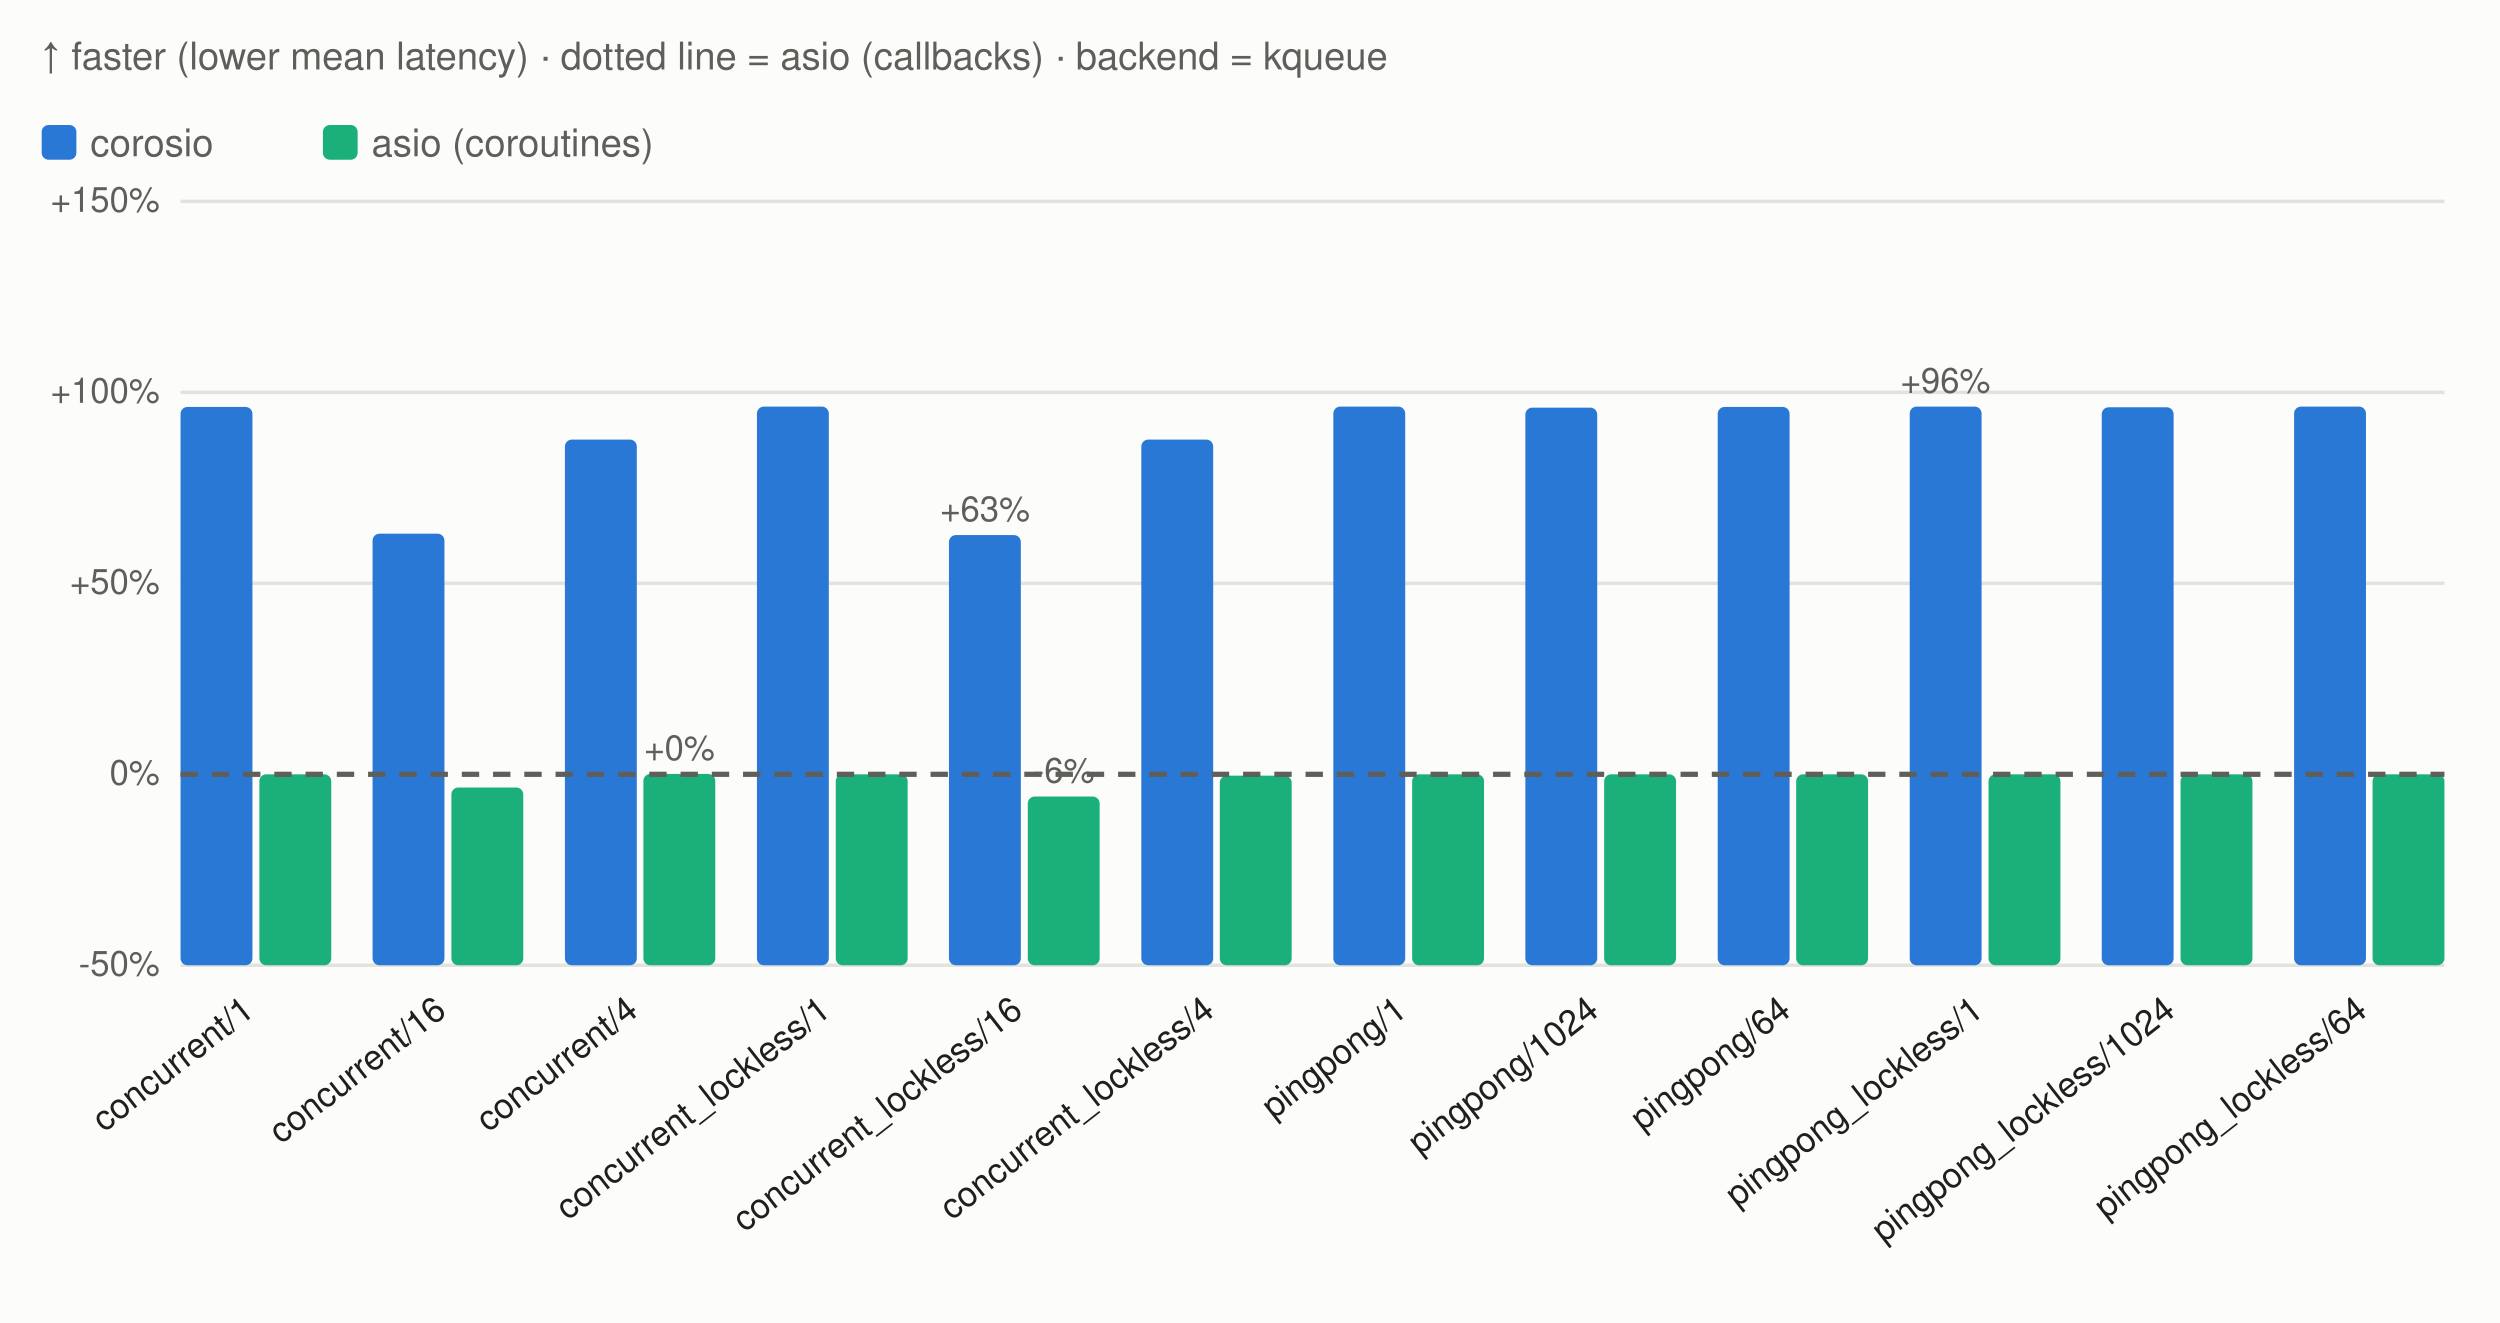
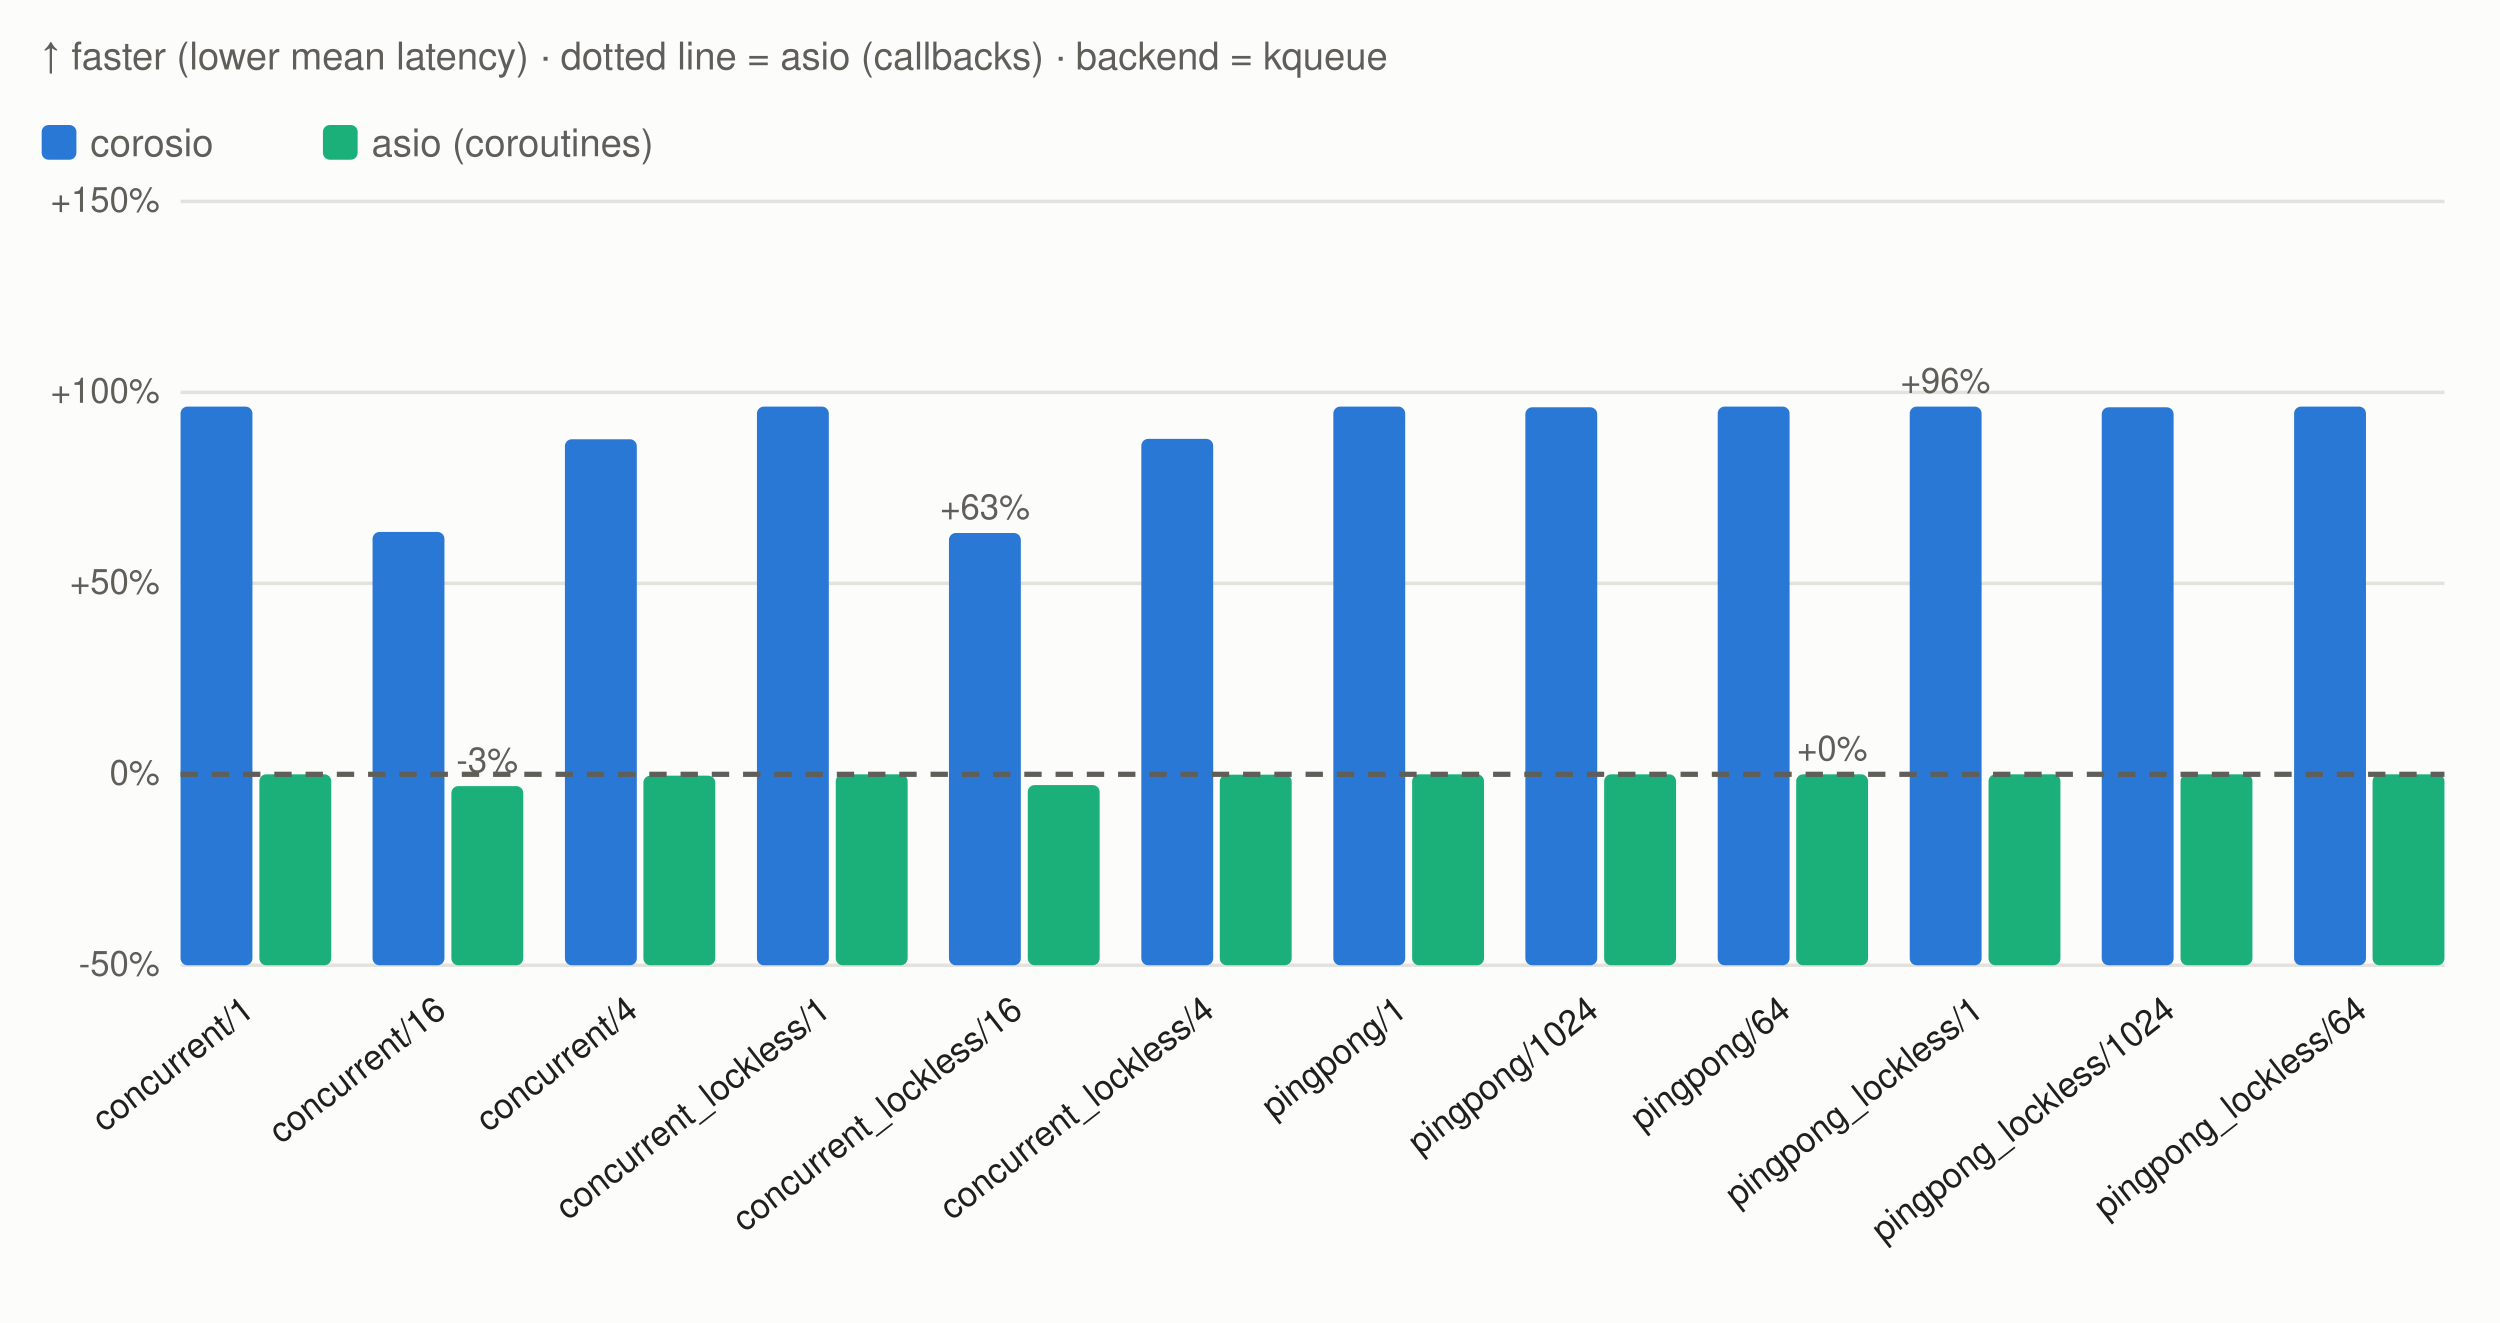
<svg xmlns="http://www.w3.org/2000/svg" class="bch-chart" width="720" height="381" viewBox="0 0 720 381">
  <style>.bch-chart{width:100%;height:auto;overflow:visible}.imageblock.bch-block{align-items:stretch}.imageblock.bch-block .content{width:100%}.bch-seg-label{fill:#ffffff;font-weight:700}html.dark .bch-exact&gt;summary.title,html.dark .bch-exact summary.title{color:var(--text-main-text-primary,#ffffff)}.boostlook .doc .openblock.bch-card{border:1px solid var(--border-border-secondary,#e3e2dc);border-radius:10px;padding:14px 14px 4px;margin-top:1.4rem;margin-bottom:1.4rem}.boostlook .doc .bch-card .imageblock.bch-block{margin-top:0;margin-bottom:0.25rem}.boostlook .doc .bch-card details.bch-exact{margin-top:0;margin-bottom:0.5rem;margin-left:0}.boostlook .doc .bch-card details.bch-exact&gt;summary{margin-left:2rem}.boostlook .doc .bch-card table.stretch,.boostlook #content .bch-card table.stretch{width:100%;margin-left:0;font-size:0.88em}.boostlook .doc .bch-card table.stretch td,.boostlook .doc .bch-card table.stretch th{padding:0.3rem 0.55rem}@media (prefers-color-scheme: dark) {.bch-surface{fill:#1a1a19}.bch-ink{fill:#ffffff}.bch-ink2{fill:#c3c2b7}.bch-grid{stroke:#3a3a38}.bch-zero{stroke:#c3c2b7}.bch-s-native{fill:#3987e5}.bch-s-uring{fill:#d95926}.bch-s-cb{fill:#199e70}.bch-div-pos{fill:#3987e5}.bch-div-neg{fill:#e66767}.bch-div-mid{fill:#383835}}html:not(.dark) .bch-surface{fill:transparent}html:not(.dark) .bch-ink{fill:#1f1f1e}html:not(.dark) .bch-ink2{fill:#5f5e58}html:not(.dark) .bch-grid{stroke:#e3e2dc}html:not(.dark) .bch-zero{stroke:#5f5e58}html:not(.dark) .bch-s-native{fill:#2a78d6}html:not(.dark) .bch-s-uring{fill:#eb6834}html:not(.dark) .bch-s-cb{fill:#1baf7a}html:not(.dark) .bch-div-pos{fill:#2a78d6}html:not(.dark) .bch-div-neg{fill:#e34948}html:not(.dark) .bch-div-mid{fill:#f0efec}html.dark .bch-surface{fill:transparent}html.dark .bch-ink{fill:#ffffff}html.dark .bch-ink2{fill:#c3c2b7}html.dark .bch-grid{stroke:#3a3a38}html.dark .bch-zero{stroke:#c3c2b7}html.dark .bch-s-native{fill:#3987e5}html.dark .bch-s-uring{fill:#d95926}html.dark .bch-s-cb{fill:#199e70}html.dark .bch-div-pos{fill:#3987e5}html.dark .bch-div-neg{fill:#e66767}html.dark .bch-div-mid{fill:#383835}</style>
  <rect width="720" height="381" class="bch-surface" fill="#fcfcfb" />
  <text x="12" y="20" font-family="-apple-system,Segoe UI,Helvetica,Arial,sans-serif" font-size="11" class="bch-ink2" fill="#5f5e58">↑ faster (lower mean latency) · dotted line = asio (callbacks) · backend = kqueue</text>
  <rect x="12" y="36" width="10" height="10" rx="2" class="bch-s-native" fill="#2a78d6" />
  <text x="26" y="45" font-family="-apple-system,Segoe UI,Helvetica,Arial,sans-serif" font-size="11" class="bch-ink2" fill="#5f5e58">corosio</text>
  <rect x="93" y="36" width="10" height="10" rx="2" class="bch-s-cb" fill="#1baf7a" />
  <text x="107" y="45" font-family="-apple-system,Segoe UI,Helvetica,Arial,sans-serif" font-size="11" class="bch-ink2" fill="#5f5e58">asio (coroutines)</text>
  <line x1="52" y1="278.0" x2="704" y2="278.0" class="bch-grid" stroke="#e3e2dc" stroke-width="1" />
  <text x="46" y="281.0" font-family="-apple-system,Segoe UI,Helvetica,Arial,sans-serif" font-size="10" class="bch-ink2" fill="#5f5e58" text-anchor="end">-50%</text>
  <line x1="52" y1="168.0" x2="704" y2="168.0" class="bch-grid" stroke="#e3e2dc" stroke-width="1" />
  <text x="46" y="171.0" font-family="-apple-system,Segoe UI,Helvetica,Arial,sans-serif" font-size="10" class="bch-ink2" fill="#5f5e58" text-anchor="end">+50%</text>
  <line x1="52" y1="113.0" x2="704" y2="113.0" class="bch-grid" stroke="#e3e2dc" stroke-width="1" />
  <text x="46" y="116.0" font-family="-apple-system,Segoe UI,Helvetica,Arial,sans-serif" font-size="10" class="bch-ink2" fill="#5f5e58" text-anchor="end">+100%</text>
  <line x1="52" y1="58.0" x2="704" y2="58.0" class="bch-grid" stroke="#e3e2dc" stroke-width="1" />
  <text x="46" y="61.0" font-family="-apple-system,Segoe UI,Helvetica,Arial,sans-serif" font-size="10" class="bch-ink2" fill="#5f5e58" text-anchor="end">+150%</text>
  <text x="46" y="226.0" font-family="-apple-system,Segoe UI,Helvetica,Arial,sans-serif" font-size="10" class="bch-ink2" fill="#5f5e58" text-anchor="end">0%</text>
-   <rect x="52.0" y="117.2" width="20.7" height="160.8" rx="2" class="bch-s-native" fill="#2a78d6" />
+   <rect x="52.0" y="117.1" width="20.7" height="160.9" rx="2" class="bch-s-native" fill="#2a78d6" />
  <rect x="74.7" y="223.0" width="20.7" height="55.0" rx="2" class="bch-s-cb" fill="#1baf7a" />
  <text x="73.7" y="292.0" font-family="-apple-system,Segoe UI,Helvetica,Arial,sans-serif" font-size="10" class="bch-ink" fill="#1f1f1e" text-anchor="end" transform="rotate(-38 73.7 292.0)">concurrent/1</text>
-   <rect x="107.3" y="153.7" width="20.7" height="124.3" rx="2" class="bch-s-native" fill="#2a78d6" />
-   <rect x="130.0" y="226.8" width="20.7" height="51.2" rx="2" class="bch-s-cb" fill="#1baf7a" />
+   <rect x="107.3" y="153.2" width="20.7" height="124.8" rx="2" class="bch-s-native" fill="#2a78d6" />
+   <rect x="130.0" y="226.4" width="20.7" height="51.6" rx="2" class="bch-s-cb" fill="#1baf7a" />
+   <text x="140.3" y="222.4" font-family="-apple-system,Segoe UI,Helvetica,Arial,sans-serif" font-size="10" class="bch-ink2" fill="#5f5e58" text-anchor="middle">-3%</text>
  <text x="129.0" y="292.0" font-family="-apple-system,Segoe UI,Helvetica,Arial,sans-serif" font-size="10" class="bch-ink" fill="#1f1f1e" text-anchor="end" transform="rotate(-38 129.0 292.0)">concurrent/16</text>
-   <rect x="162.7" y="126.6" width="20.7" height="151.4" rx="2" class="bch-s-native" fill="#2a78d6" />
-   <rect x="185.3" y="222.9" width="20.7" height="55.1" rx="2" class="bch-s-cb" fill="#1baf7a" />
-   <text x="195.7" y="218.9" font-family="-apple-system,Segoe UI,Helvetica,Arial,sans-serif" font-size="10" class="bch-ink2" fill="#5f5e58" text-anchor="middle">+0%</text>
+   <rect x="162.7" y="126.5" width="20.7" height="151.5" rx="2" class="bch-s-native" fill="#2a78d6" />
+   <rect x="185.3" y="223.4" width="20.7" height="54.6" rx="2" class="bch-s-cb" fill="#1baf7a" />
  <text x="184.3" y="292.0" font-family="-apple-system,Segoe UI,Helvetica,Arial,sans-serif" font-size="10" class="bch-ink" fill="#1f1f1e" text-anchor="end" transform="rotate(-38 184.3 292.0)">concurrent/4</text>
  <rect x="218.0" y="117.1" width="20.7" height="160.9" rx="2" class="bch-s-native" fill="#2a78d6" />
  <rect x="240.7" y="223.0" width="20.7" height="55.0" rx="2" class="bch-s-cb" fill="#1baf7a" />
  <text x="239.7" y="292.0" font-family="-apple-system,Segoe UI,Helvetica,Arial,sans-serif" font-size="10" class="bch-ink" fill="#1f1f1e" text-anchor="end" transform="rotate(-38 239.7 292.0)">concurrent_lockless/1</text>
-   <rect x="273.3" y="154.1" width="20.7" height="123.9" rx="2" class="bch-s-native" fill="#2a78d6" />
-   <text x="283.7" y="150.1" font-family="-apple-system,Segoe UI,Helvetica,Arial,sans-serif" font-size="10" class="bch-ink2" fill="#5f5e58" text-anchor="middle">+63%</text>
-   <rect x="296.0" y="229.4" width="20.7" height="48.6" rx="2" class="bch-s-cb" fill="#1baf7a" />
-   <text x="306.3" y="225.4" font-family="-apple-system,Segoe UI,Helvetica,Arial,sans-serif" font-size="10" class="bch-ink2" fill="#5f5e58" text-anchor="middle">-6%</text>
+   <rect x="273.3" y="153.5" width="20.7" height="124.5" rx="2" class="bch-s-native" fill="#2a78d6" />
+   <text x="283.7" y="149.5" font-family="-apple-system,Segoe UI,Helvetica,Arial,sans-serif" font-size="10" class="bch-ink2" fill="#5f5e58" text-anchor="middle">+63%</text>
+   <rect x="296.0" y="226.1" width="20.7" height="51.9" rx="2" class="bch-s-cb" fill="#1baf7a" />
  <text x="295.0" y="292.0" font-family="-apple-system,Segoe UI,Helvetica,Arial,sans-serif" font-size="10" class="bch-ink" fill="#1f1f1e" text-anchor="end" transform="rotate(-38 295.0 292.0)">concurrent_lockless/16</text>
-   <rect x="328.7" y="126.6" width="20.7" height="151.4" rx="2" class="bch-s-native" fill="#2a78d6" />
-   <rect x="351.3" y="223.4" width="20.7" height="54.6" rx="2" class="bch-s-cb" fill="#1baf7a" />
+   <rect x="328.7" y="126.4" width="20.7" height="151.6" rx="2" class="bch-s-native" fill="#2a78d6" />
+   <rect x="351.3" y="223.1" width="20.7" height="54.9" rx="2" class="bch-s-cb" fill="#1baf7a" />
  <text x="350.3" y="292.0" font-family="-apple-system,Segoe UI,Helvetica,Arial,sans-serif" font-size="10" class="bch-ink" fill="#1f1f1e" text-anchor="end" transform="rotate(-38 350.3 292.0)">concurrent_lockless/4</text>
  <rect x="384.0" y="117.1" width="20.7" height="160.9" rx="2" class="bch-s-native" fill="#2a78d6" />
  <rect x="406.7" y="223.0" width="20.7" height="55.0" rx="2" class="bch-s-cb" fill="#1baf7a" />
  <text x="405.7" y="292.0" font-family="-apple-system,Segoe UI,Helvetica,Arial,sans-serif" font-size="10" class="bch-ink" fill="#1f1f1e" text-anchor="end" transform="rotate(-38 405.7 292.0)">pingpong/1</text>
-   <rect x="439.3" y="117.4" width="20.7" height="160.6" rx="2" class="bch-s-native" fill="#2a78d6" />
+   <rect x="439.3" y="117.3" width="20.7" height="160.7" rx="2" class="bch-s-native" fill="#2a78d6" />
  <rect x="462.0" y="223.0" width="20.7" height="55.0" rx="2" class="bch-s-cb" fill="#1baf7a" />
  <text x="461.0" y="292.0" font-family="-apple-system,Segoe UI,Helvetica,Arial,sans-serif" font-size="10" class="bch-ink" fill="#1f1f1e" text-anchor="end" transform="rotate(-38 461.0 292.0)">pingpong/1024</text>
-   <rect x="494.7" y="117.2" width="20.7" height="160.8" rx="2" class="bch-s-native" fill="#2a78d6" />
+   <rect x="494.7" y="117.1" width="20.7" height="160.9" rx="2" class="bch-s-native" fill="#2a78d6" />
  <rect x="517.3" y="223.0" width="20.7" height="55.0" rx="2" class="bch-s-cb" fill="#1baf7a" />
+   <text x="527.7" y="219.0" font-family="-apple-system,Segoe UI,Helvetica,Arial,sans-serif" font-size="10" class="bch-ink2" fill="#5f5e58" text-anchor="middle">+0%</text>
  <text x="516.3" y="292.0" font-family="-apple-system,Segoe UI,Helvetica,Arial,sans-serif" font-size="10" class="bch-ink" fill="#1f1f1e" text-anchor="end" transform="rotate(-38 516.3 292.0)">pingpong/64</text>
  <rect x="550.0" y="117.1" width="20.7" height="160.9" rx="2" class="bch-s-native" fill="#2a78d6" />
  <text x="560.3" y="113.1" font-family="-apple-system,Segoe UI,Helvetica,Arial,sans-serif" font-size="10" class="bch-ink2" fill="#5f5e58" text-anchor="middle">+96%</text>
  <rect x="572.7" y="223.0" width="20.7" height="55.0" rx="2" class="bch-s-cb" fill="#1baf7a" />
  <text x="571.7" y="292.0" font-family="-apple-system,Segoe UI,Helvetica,Arial,sans-serif" font-size="10" class="bch-ink" fill="#1f1f1e" text-anchor="end" transform="rotate(-38 571.7 292.0)">pingpong_lockless/1</text>
  <rect x="605.3" y="117.3" width="20.7" height="160.7" rx="2" class="bch-s-native" fill="#2a78d6" />
  <rect x="628.0" y="223.0" width="20.7" height="55.0" rx="2" class="bch-s-cb" fill="#1baf7a" />
  <text x="627.0" y="292.0" font-family="-apple-system,Segoe UI,Helvetica,Arial,sans-serif" font-size="10" class="bch-ink" fill="#1f1f1e" text-anchor="end" transform="rotate(-38 627.0 292.0)">pingpong_lockless/1024</text>
  <rect x="660.7" y="117.1" width="20.7" height="160.9" rx="2" class="bch-s-native" fill="#2a78d6" />
  <rect x="683.3" y="223.0" width="20.7" height="55.0" rx="2" class="bch-s-cb" fill="#1baf7a" />
  <text x="682.3" y="292.0" font-family="-apple-system,Segoe UI,Helvetica,Arial,sans-serif" font-size="10" class="bch-ink" fill="#1f1f1e" text-anchor="end" transform="rotate(-38 682.3 292.0)">pingpong_lockless/64</text>
  <line x1="52" y1="223.0" x2="704" y2="223.0" class="bch-zero" stroke="#5f5e58" stroke-width="1.5" stroke-dasharray="5 4" />
</svg>
